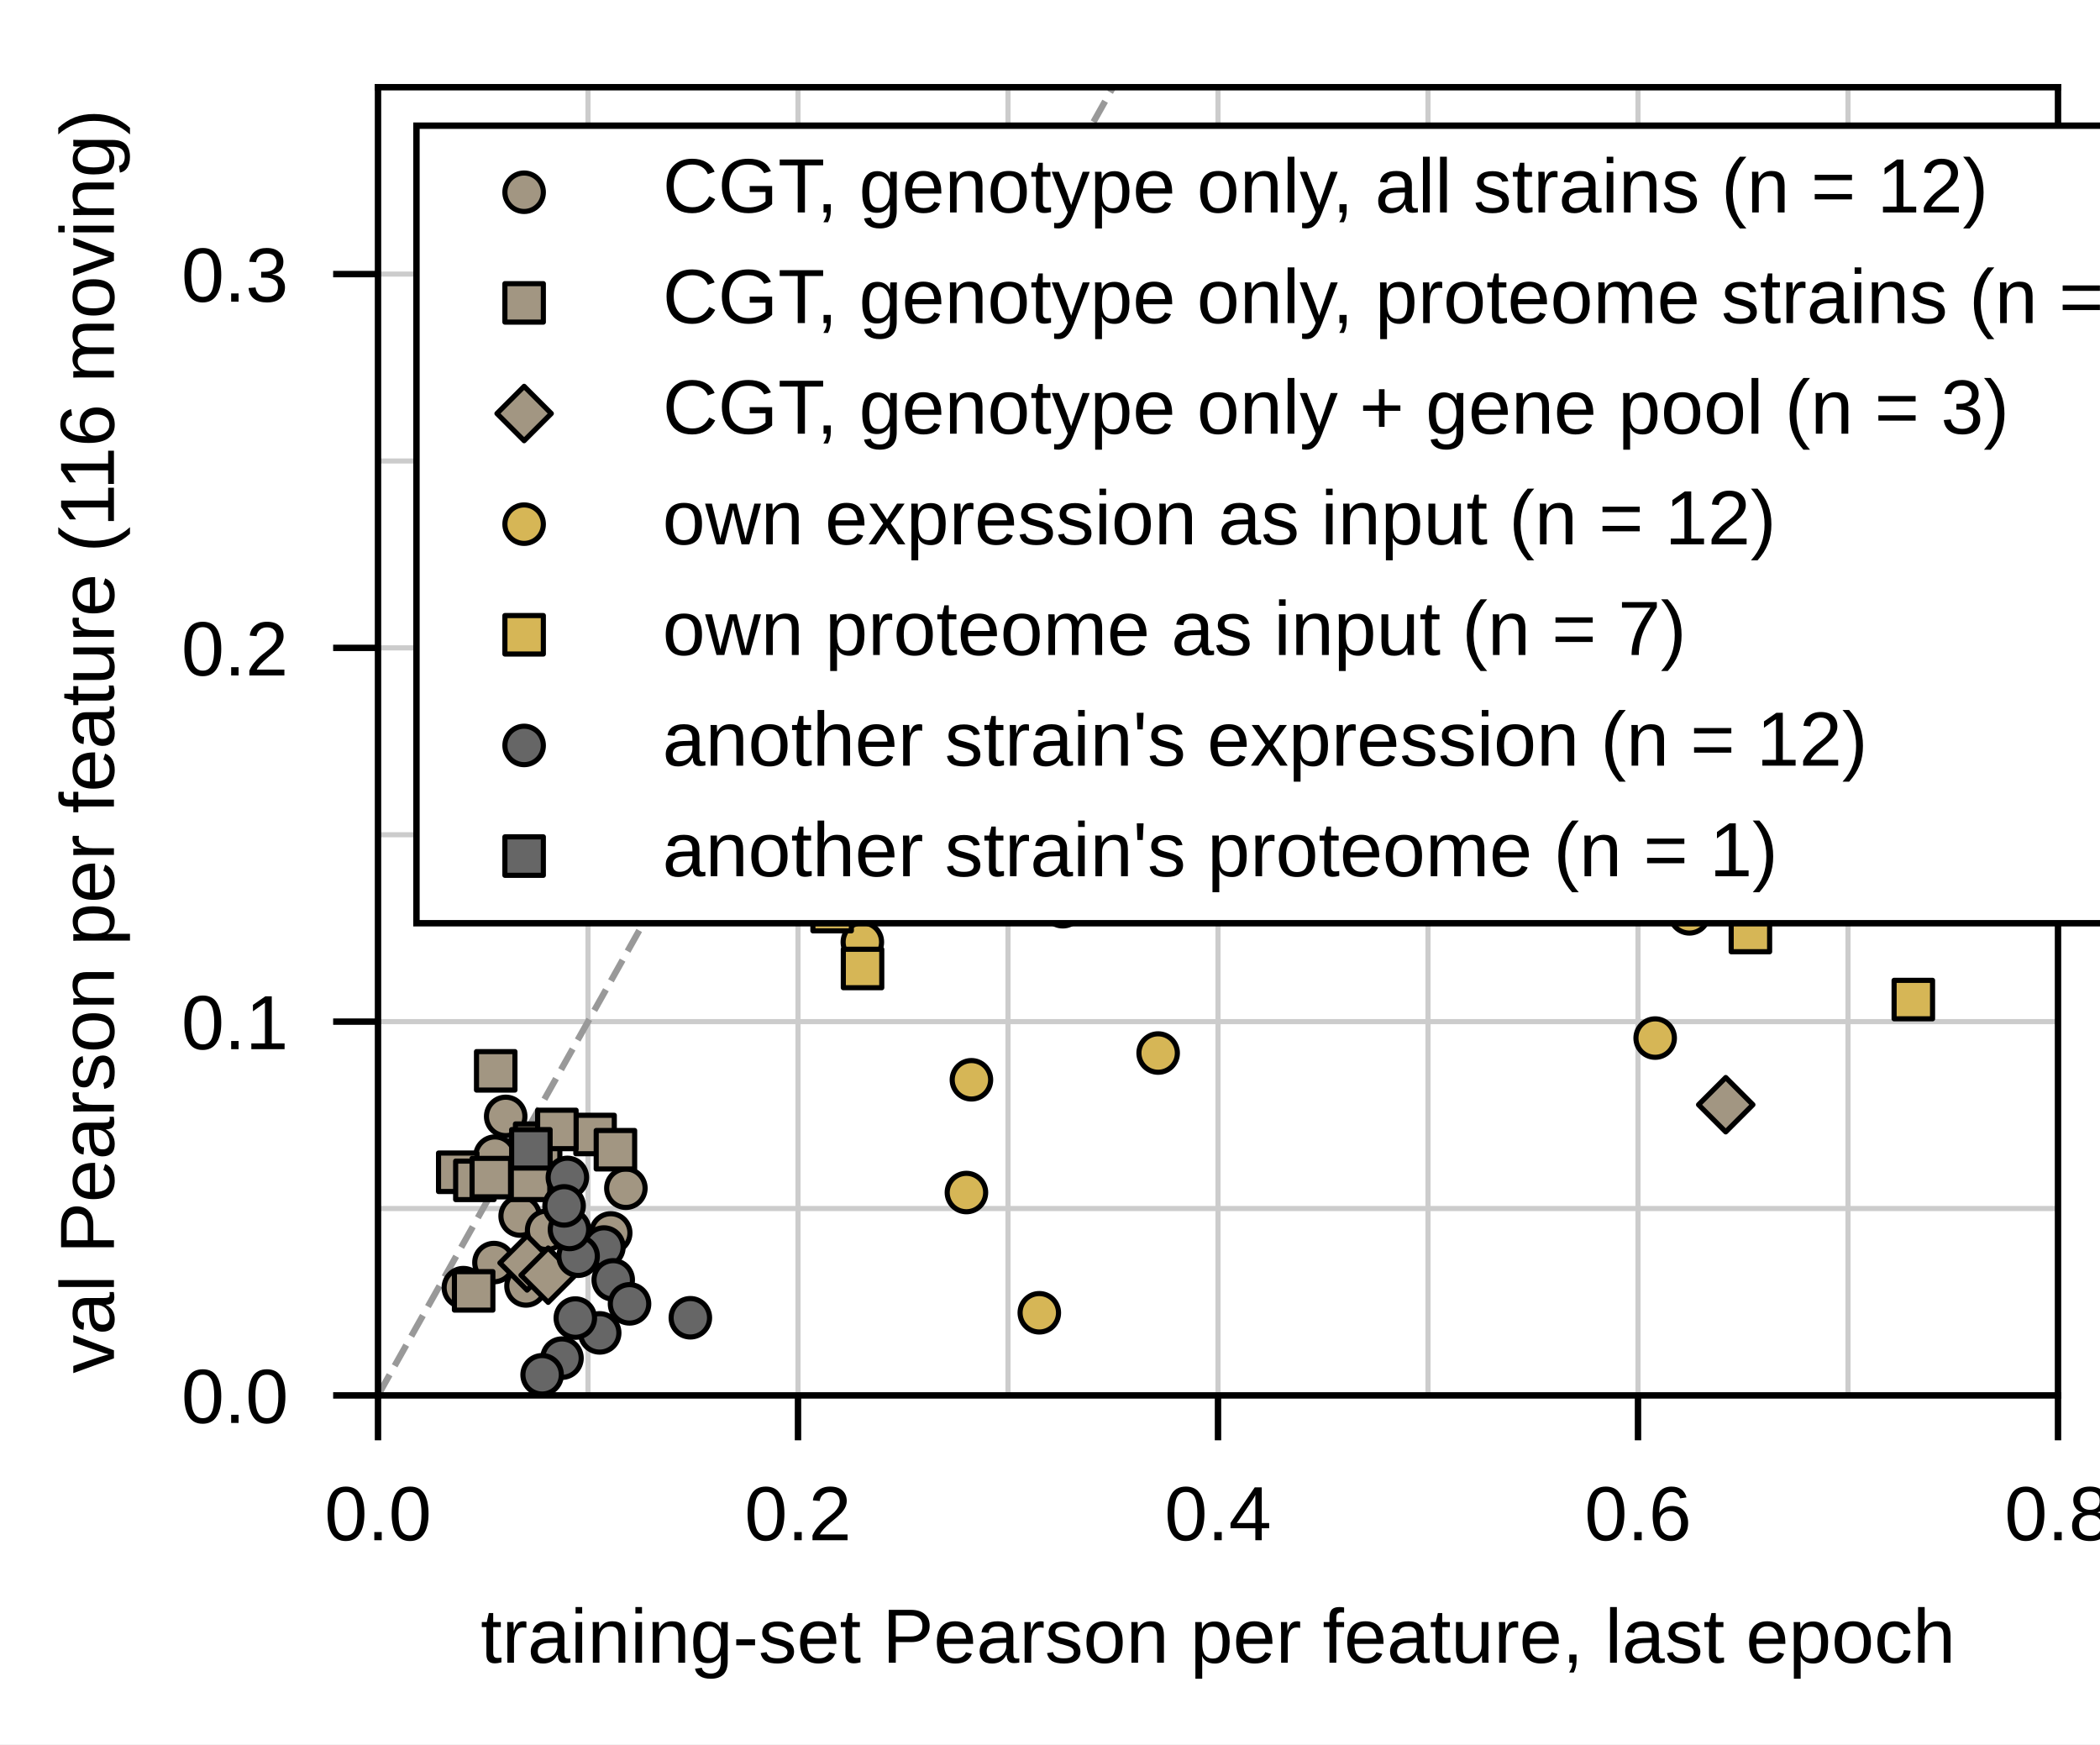
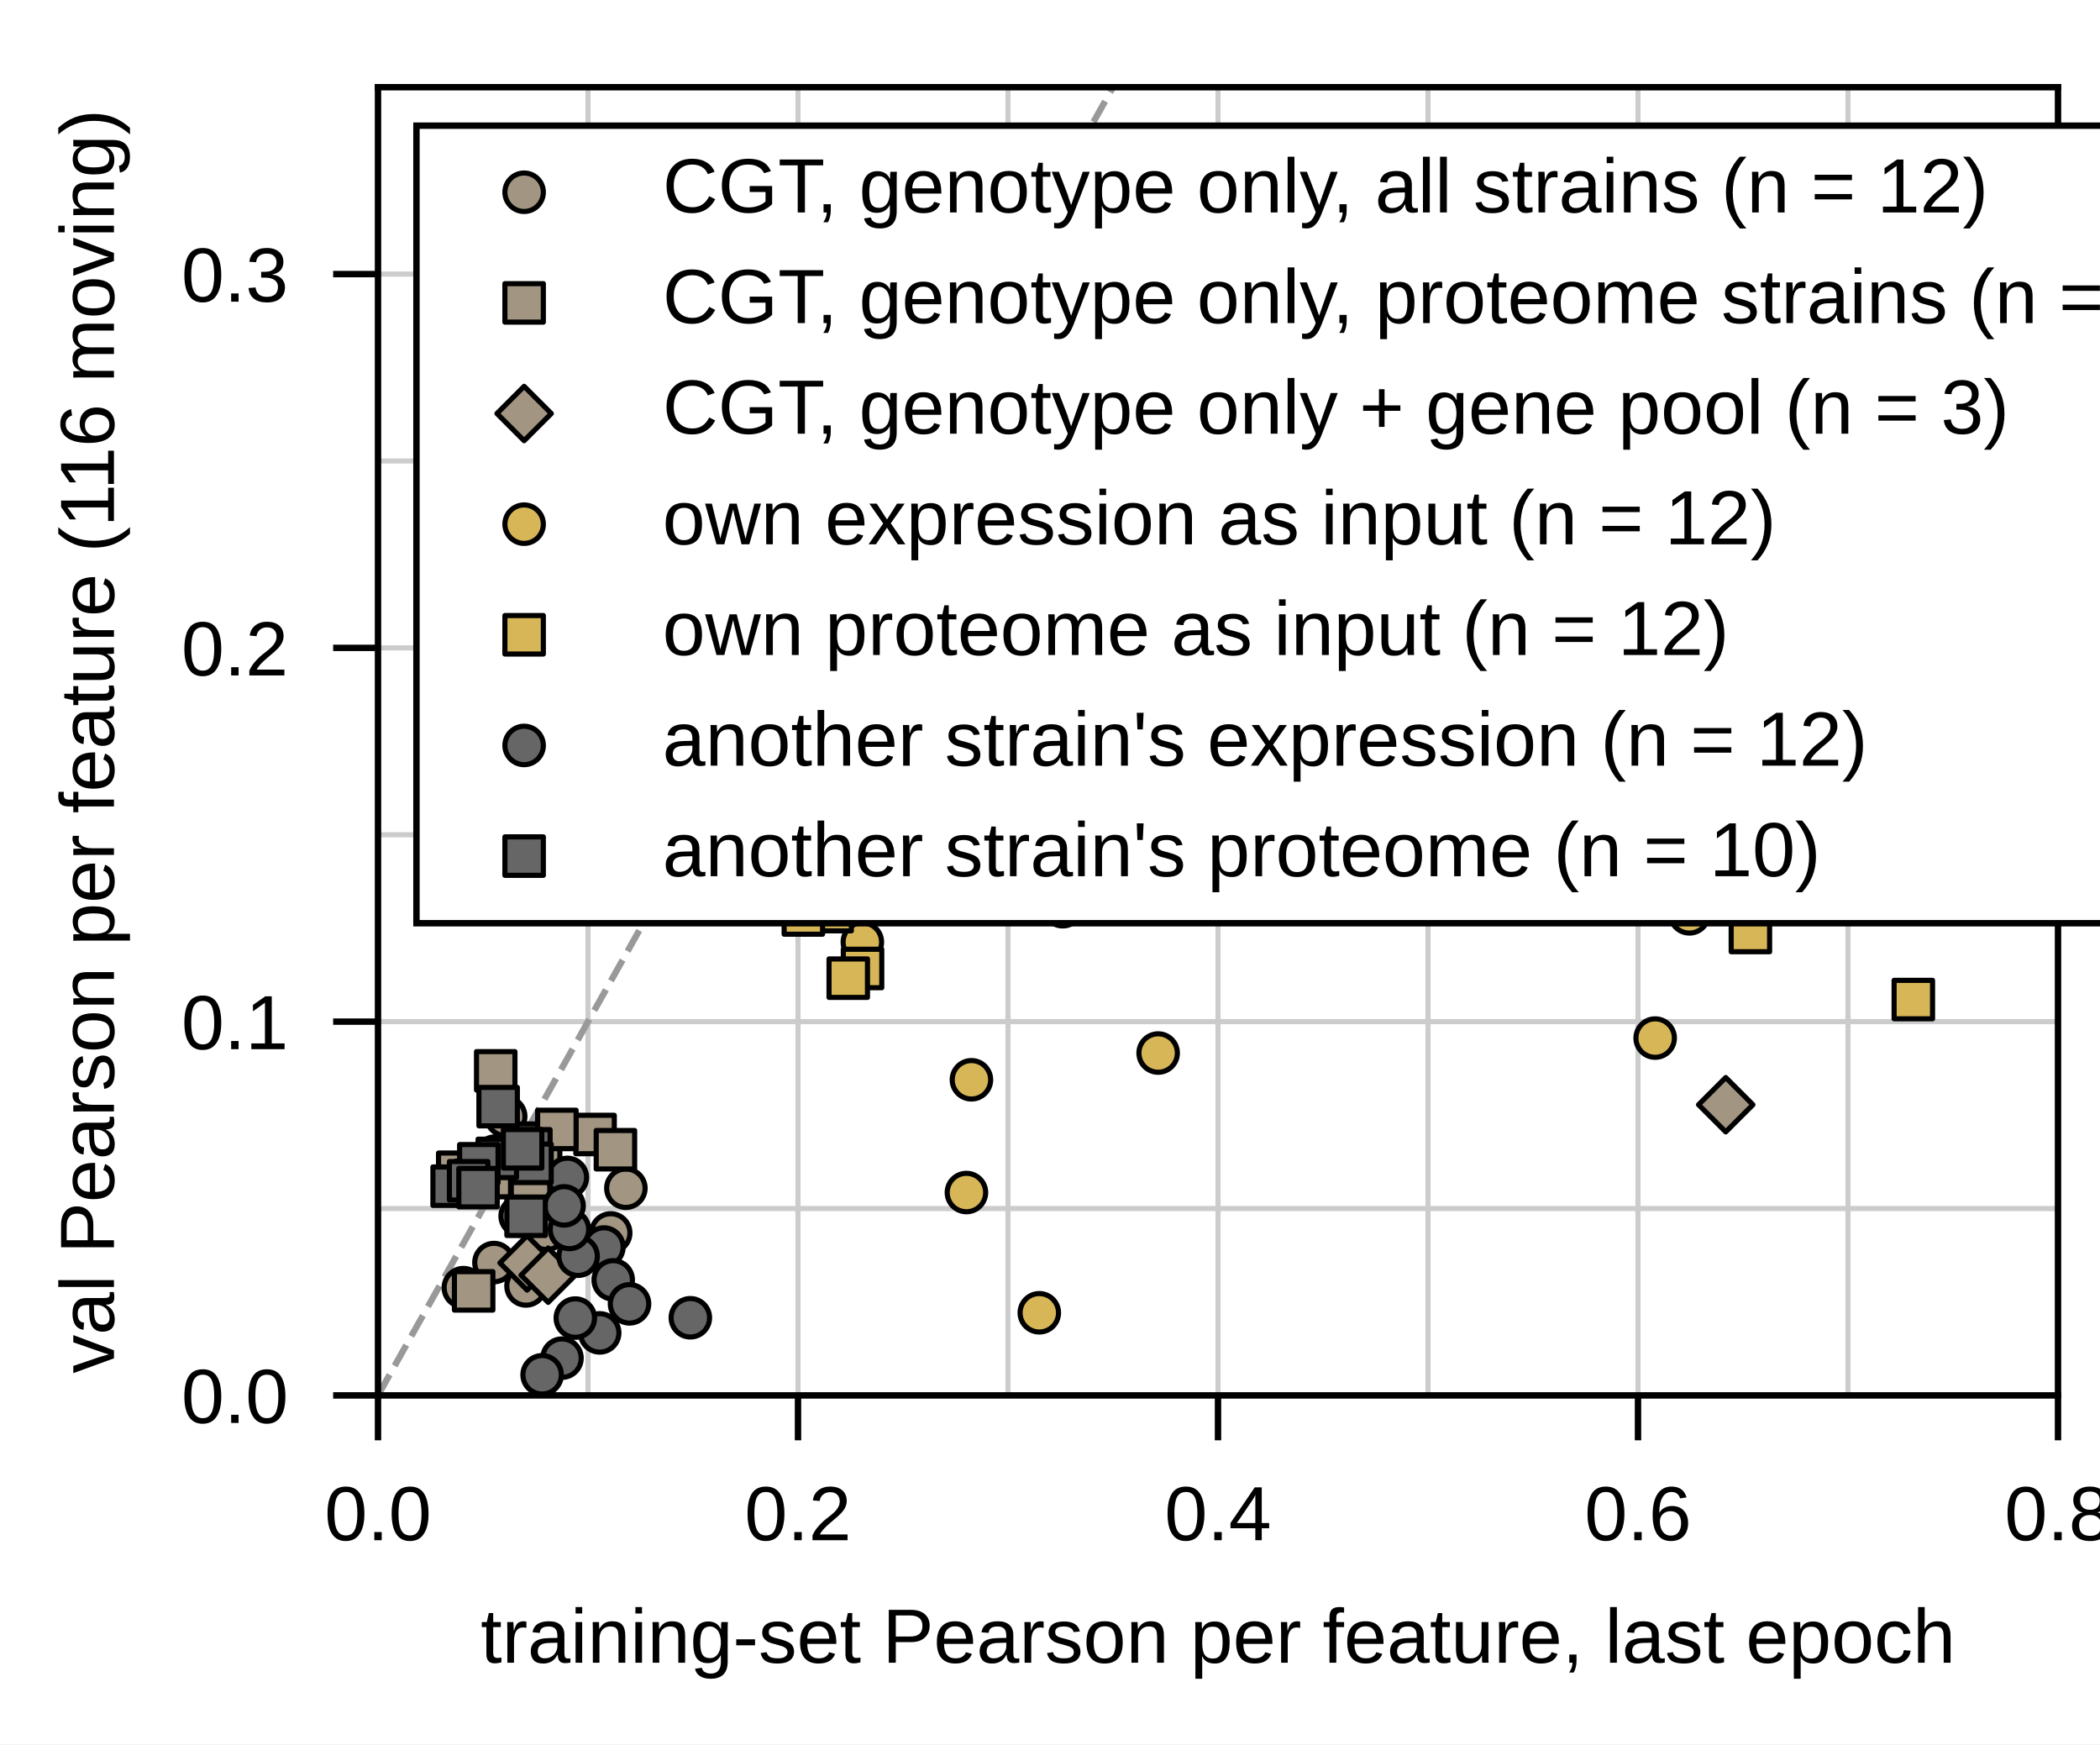
<svg xmlns="http://www.w3.org/2000/svg" xmlns:xlink="http://www.w3.org/1999/xlink" width="227.559" height="188.976" viewBox="0 0 227.559 188.976" version="1.1">
  <g transform="scale(1.388889)">
    <defs>
      <style type="text/css">*{stroke-linejoin: round; stroke-linecap: butt}</style>
    </defs>
    <g id="figure_1">
      <g id="patch_1">
        <path d="M 0 136.063  L 163.843 136.063  L 163.843 0  L 0 0  z " style="fill: #ffffff" />
      </g>
      <g id="axes_1">
        <g id="patch_2">
          <path d="M 29.492 108.85  L 160.566 108.85  L 160.566 6.803  L 29.492 6.803  z " style="fill: #ffffff" />
        </g>
        <g id="matplotlib.axis_1">
          <g id="xtick_1">
            <g id="line2d_1">
              <path d="M 29.492 108.85  L 29.492 6.803  " clip-path="url(#p5cf5cbe542)" style="fill: none; stroke: #cccccc; stroke-width: 0.4; stroke-linecap: square" />
            </g>
            <g id="line2d_2">
              <defs>
                <path id="m180b579c6a" d="M 0 0  L 0 3.5  " style="stroke: #000000; stroke-width: 0.5" />
              </defs>
              <g>
                <use xlink:href="#m180b579c6a" x="29.492" y="108.85" style="stroke: #000000; stroke-width: 0.5" />
              </g>
            </g>
            <g id="text_1">
              <text style="font-size: 6px; font-family: 'Arial'; text-anchor: middle" x="29.492" y="120.145" transform="rotate(-0 29.49165 120.1451)">0.0</text>
            </g>
          </g>
          <g id="xtick_2">
            <g id="line2d_3">
              <path d="M 62.26 108.85  L 62.26 6.803  " clip-path="url(#p5cf5cbe542)" style="fill: none; stroke: #cccccc; stroke-width: 0.4; stroke-linecap: square" />
            </g>
            <g id="line2d_4">
              <g>
                <use xlink:href="#m180b579c6a" x="62.26" y="108.85" style="stroke: #000000; stroke-width: 0.5" />
              </g>
            </g>
            <g id="text_2">
              <text style="font-size: 6px; font-family: 'Arial'; text-anchor: middle" x="62.26" y="120.145" transform="rotate(-0 62.26016 120.1451)">0.2</text>
            </g>
          </g>
          <g id="xtick_3">
            <g id="line2d_5">
              <path d="M 95.029 108.85  L 95.029 6.803  " clip-path="url(#p5cf5cbe542)" style="fill: none; stroke: #cccccc; stroke-width: 0.4; stroke-linecap: square" />
            </g>
            <g id="line2d_6">
              <g>
                <use xlink:href="#m180b579c6a" x="95.029" y="108.85" style="stroke: #000000; stroke-width: 0.5" />
              </g>
            </g>
            <g id="text_3">
              <text style="font-size: 6px; font-family: 'Arial'; text-anchor: middle" x="95.029" y="120.145" transform="rotate(-0 95.02866 120.1451)">0.4</text>
            </g>
          </g>
          <g id="xtick_4">
            <g id="line2d_7">
              <path d="M 127.797 108.85  L 127.797 6.803  " clip-path="url(#p5cf5cbe542)" style="fill: none; stroke: #cccccc; stroke-width: 0.4; stroke-linecap: square" />
            </g>
            <g id="line2d_8">
              <g>
                <use xlink:href="#m180b579c6a" x="127.797" y="108.85" style="stroke: #000000; stroke-width: 0.5" />
              </g>
            </g>
            <g id="text_4">
              <text style="font-size: 6px; font-family: 'Arial'; text-anchor: middle" x="127.797" y="120.145" transform="rotate(-0 127.7972 120.1451)">0.6</text>
            </g>
          </g>
          <g id="xtick_5">
            <g id="line2d_9">
              <path d="M 160.566 108.85  L 160.566 6.803  " clip-path="url(#p5cf5cbe542)" style="fill: none; stroke: #cccccc; stroke-width: 0.4; stroke-linecap: square" />
            </g>
            <g id="line2d_10">
              <g>
                <use xlink:href="#m180b579c6a" x="160.566" y="108.85" style="stroke: #000000; stroke-width: 0.5" />
              </g>
            </g>
            <g id="text_5">
              <text style="font-size: 6px; font-family: 'Arial'; text-anchor: middle" x="160.566" y="120.145" transform="rotate(-0 160.5657 120.1451)">0.8</text>
            </g>
          </g>
          <g id="xtick_6">
            <g id="line2d_11">
              <path d="M 45.876 108.85  L 45.876 6.803  " clip-path="url(#p5cf5cbe542)" style="fill: none; stroke: #cccccc; stroke-width: 0.4; stroke-linecap: square" />
            </g>
            <g id="line2d_12" />
          </g>
          <g id="xtick_7">
            <g id="line2d_13">
              <path d="M 78.644 108.85  L 78.644 6.803  " clip-path="url(#p5cf5cbe542)" style="fill: none; stroke: #cccccc; stroke-width: 0.4; stroke-linecap: square" />
            </g>
            <g id="line2d_14" />
          </g>
          <g id="xtick_8">
            <g id="line2d_15">
              <path d="M 111.413 108.85  L 111.413 6.803  " clip-path="url(#p5cf5cbe542)" style="fill: none; stroke: #cccccc; stroke-width: 0.4; stroke-linecap: square" />
            </g>
            <g id="line2d_16" />
          </g>
          <g id="xtick_9">
            <g id="line2d_17">
              <path d="M 144.181 108.85  L 144.181 6.803  " clip-path="url(#p5cf5cbe542)" style="fill: none; stroke: #cccccc; stroke-width: 0.4; stroke-linecap: square" />
            </g>
            <g id="line2d_18" />
          </g>
          <g id="text_6">
            <text style="font-size: 6px; font-family: 'Arial'; text-anchor: middle" x="95.029" y="129.705" transform="rotate(-0 95.02866 129.7054)">training-set Pearson per feature, last epoch</text>
          </g>
        </g>
        <g id="matplotlib.axis_2">
          <g id="ytick_1">
            <g id="line2d_19">
              <path d="M 29.492 108.85  L 160.566 108.85  " clip-path="url(#p5cf5cbe542)" style="fill: none; stroke: #cccccc; stroke-width: 0.4; stroke-linecap: square" />
            </g>
            <g id="line2d_20">
              <defs>
                <path id="med4c885ef7" d="M 0 0  L -3.5 0  " style="stroke: #000000; stroke-width: 0.5" />
              </defs>
              <g>
                <use xlink:href="#med4c885ef7" x="29.492" y="108.85" style="stroke: #000000; stroke-width: 0.5" />
              </g>
            </g>
            <g id="text_7">
              <text style="font-size: 6px; font-family: 'Arial'; text-anchor: end" x="22.492" y="110.998" transform="rotate(-0 22.49165 110.9977)">0.0</text>
            </g>
          </g>
          <g id="ytick_2">
            <g id="line2d_21">
              <path d="M 29.492 79.694  L 160.566 79.694  " clip-path="url(#p5cf5cbe542)" style="fill: none; stroke: #cccccc; stroke-width: 0.4; stroke-linecap: square" />
            </g>
            <g id="line2d_22">
              <g>
                <use xlink:href="#med4c885ef7" x="29.492" y="79.694" style="stroke: #000000; stroke-width: 0.5" />
              </g>
            </g>
            <g id="text_8">
              <text style="font-size: 6px; font-family: 'Arial'; text-anchor: end" x="22.492" y="81.841" transform="rotate(-0 22.49165 81.84138)">0.1</text>
            </g>
          </g>
          <g id="ytick_3">
            <g id="line2d_23">
              <path d="M 29.492 50.538  L 160.566 50.538  " clip-path="url(#p5cf5cbe542)" style="fill: none; stroke: #cccccc; stroke-width: 0.4; stroke-linecap: square" />
            </g>
            <g id="line2d_24">
              <g>
                <use xlink:href="#med4c885ef7" x="29.492" y="50.538" style="stroke: #000000; stroke-width: 0.5" />
              </g>
            </g>
            <g id="text_9">
              <text style="font-size: 6px; font-family: 'Arial'; text-anchor: end" x="22.492" y="52.685" transform="rotate(-0 22.49165 52.68503)">0.2</text>
            </g>
          </g>
          <g id="ytick_4">
            <g id="line2d_25">
              <path d="M 29.492 21.381  L 160.566 21.381  " clip-path="url(#p5cf5cbe542)" style="fill: none; stroke: #cccccc; stroke-width: 0.4; stroke-linecap: square" />
            </g>
            <g id="line2d_26">
              <g>
                <use xlink:href="#med4c885ef7" x="29.492" y="21.381" style="stroke: #000000; stroke-width: 0.5" />
              </g>
            </g>
            <g id="text_10">
              <text style="font-size: 6px; font-family: 'Arial'; text-anchor: end" x="22.492" y="23.529" transform="rotate(-0 22.49165 23.52867)">0.3</text>
            </g>
          </g>
          <g id="ytick_5">
            <g id="line2d_27">
              <path d="M 29.492 94.272  L 160.566 94.272  " clip-path="url(#p5cf5cbe542)" style="fill: none; stroke: #cccccc; stroke-width: 0.4; stroke-linecap: square" />
            </g>
            <g id="line2d_28" />
          </g>
          <g id="ytick_6">
            <g id="line2d_29">
              <path d="M 29.492 65.116  L 160.566 65.116  " clip-path="url(#p5cf5cbe542)" style="fill: none; stroke: #cccccc; stroke-width: 0.4; stroke-linecap: square" />
            </g>
            <g id="line2d_30" />
          </g>
          <g id="ytick_7">
            <g id="line2d_31">
              <path d="M 29.492 35.96  L 160.566 35.96  " clip-path="url(#p5cf5cbe542)" style="fill: none; stroke: #cccccc; stroke-width: 0.4; stroke-linecap: square" />
            </g>
            <g id="line2d_32" />
          </g>
          <g id="ytick_8">
            <g id="line2d_33">
              <path d="M 29.492 6.803  L 160.566 6.803  " clip-path="url(#p5cf5cbe542)" style="fill: none; stroke: #cccccc; stroke-width: 0.4; stroke-linecap: square" />
            </g>
            <g id="line2d_34" />
          </g>
          <g id="text_11">
            <text style="font-size: 6px; font-family: 'Arial'; text-anchor: middle" x="8.889" y="57.827" transform="rotate(-90 8.888841 57.82677)">val Pearson per feature (116 moving)</text>
          </g>
        </g>
        <g id="line2d_35">
          <path d="M 29.492 108.85  L 91.221 -1  " clip-path="url(#p5cf5cbe542)" style="fill: none; stroke-dasharray: 1.85,0.8; stroke-dashoffset: 0; stroke: #999999; stroke-width: 0.5" />
        </g>
        <g id="patch_3">
          <path d="M 29.492 108.85  L 29.492 6.803  " style="fill: none; stroke: #000000; stroke-width: 0.5; stroke-linejoin: miter; stroke-linecap: square" />
        </g>
        <g id="patch_4">
          <path d="M 160.566 108.85  L 160.566 6.803  " style="fill: none; stroke: #000000; stroke-width: 0.5; stroke-linejoin: miter; stroke-linecap: square" />
        </g>
        <g id="patch_5">
          <path d="M 29.492 108.85  L 160.566 108.85  " style="fill: none; stroke: #000000; stroke-width: 0.5; stroke-linejoin: miter; stroke-linecap: square" />
        </g>
        <g id="patch_6">
          <path d="M 29.492 6.803  L 160.566 6.803  " style="fill: none; stroke: #000000; stroke-width: 0.5; stroke-linejoin: miter; stroke-linecap: square" />
        </g>
        <g id="PathCollection_1">
          <defs>
            <path id="m80b8bd8258" d="M 0 1.5  C 0.398 1.5 0.779 1.342 1.061 1.061  C 1.342 0.779 1.5 0.398 1.5 0  C 1.5 -0.398 1.342 -0.779 1.061 -1.061  C 0.779 -1.342 0.398 -1.5 0 -1.5  C -0.398 -1.5 -0.779 -1.342 -1.061 -1.061  C -1.342 -0.779 -1.5 -0.398 -1.5 0  C -1.5 0.398 -1.342 0.779 -1.061 1.061  C -0.779 1.342 -0.398 1.5 0 1.5  z " style="stroke: #000000; stroke-width: 0.4" />
          </defs>
          <g clip-path="url(#p5cf5cbe542)">
            <use xlink:href="#m80b8bd8258" x="40.794" y="98.976" style="fill: #a29682; stroke: #000000; stroke-width: 0.4" />
            <use xlink:href="#m80b8bd8258" x="41.039" y="100.311" style="fill: #a29682; stroke: #000000; stroke-width: 0.4" />
            <use xlink:href="#m80b8bd8258" x="41.52" y="98.393" style="fill: #a29682; stroke: #000000; stroke-width: 0.4" />
            <use xlink:href="#m80b8bd8258" x="40.673" y="90.189" style="fill: #a29682; stroke: #000000; stroke-width: 0.4" />
            <use xlink:href="#m80b8bd8258" x="40.582" y="94.859" style="fill: #a29682; stroke: #000000; stroke-width: 0.4" />
            <use xlink:href="#m80b8bd8258" x="38.618" y="90.185" style="fill: #a29682; stroke: #000000; stroke-width: 0.4" />
            <use xlink:href="#m80b8bd8258" x="36.151" y="100.444" style="fill: #a29682; stroke: #000000; stroke-width: 0.4" />
            <use xlink:href="#m80b8bd8258" x="48.831" y="92.688" style="fill: #a29682; stroke: #000000; stroke-width: 0.4" />
            <use xlink:href="#m80b8bd8258" x="47.648" y="96.177" style="fill: #a29682; stroke: #000000; stroke-width: 0.4" />
            <use xlink:href="#m80b8bd8258" x="39.454" y="87.086" style="fill: #a29682; stroke: #000000; stroke-width: 0.4" />
            <use xlink:href="#m80b8bd8258" x="42.648" y="95.972" style="fill: #a29682; stroke: #000000; stroke-width: 0.4" />
            <use xlink:href="#m80b8bd8258" x="38.539" y="98.487" style="fill: #a29682; stroke: #000000; stroke-width: 0.4" />
          </g>
        </g>
        <g id="PathCollection_2">
          <defs>
            <path id="mecf9f7ef9b" d="M -1.5 1.5  L 1.5 1.5  L 1.5 -1.5  L -1.5 -1.5  z " style="stroke: #000000; stroke-width: 0.4" />
          </defs>
          <g clip-path="url(#p5cf5cbe542)">
            <use xlink:href="#mecf9f7ef9b" x="46.427" y="88.498" style="fill: #a29682; stroke: #000000; stroke-width: 0.4" />
            <use xlink:href="#mecf9f7ef9b" x="48.016" y="89.686" style="fill: #a29682; stroke: #000000; stroke-width: 0.4" />
            <use xlink:href="#mecf9f7ef9b" x="41.714" y="89.174" style="fill: #a29682; stroke: #000000; stroke-width: 0.4" />
            <use xlink:href="#mecf9f7ef9b" x="42.179" y="90.885" style="fill: #a29682; stroke: #000000; stroke-width: 0.4" />
            <use xlink:href="#mecf9f7ef9b" x="35.714" y="91.444" style="fill: #a29682; stroke: #000000; stroke-width: 0.4" />
            <use xlink:href="#mecf9f7ef9b" x="43.447" y="88.103" style="fill: #a29682; stroke: #000000; stroke-width: 0.4" />
            <use xlink:href="#mecf9f7ef9b" x="122.145" y="64.427" style="fill: #a29682; stroke: #000000; stroke-width: 0.4" />
            <use xlink:href="#mecf9f7ef9b" x="38.676" y="83.532" style="fill: #a29682; stroke: #000000; stroke-width: 0.4" />
            <use xlink:href="#mecf9f7ef9b" x="41.394" y="92.074" style="fill: #a29682; stroke: #000000; stroke-width: 0.4" />
            <use xlink:href="#mecf9f7ef9b" x="37.05" y="92.075" style="fill: #a29682; stroke: #000000; stroke-width: 0.4" />
            <use xlink:href="#mecf9f7ef9b" x="36.954" y="100.696" style="fill: #a29682; stroke: #000000; stroke-width: 0.4" />
            <use xlink:href="#mecf9f7ef9b" x="38.332" y="91.86" style="fill: #a29682; stroke: #000000; stroke-width: 0.4" />
          </g>
        </g>
        <g id="PathCollection_3">
          <defs>
            <path id="m106c1d9879" d="M -0 2.121  L 2.121 0  L 0 -2.121  L -2.121 -0  z " style="stroke: #000000; stroke-width: 0.4" />
          </defs>
          <g clip-path="url(#p5cf5cbe542)">
            <use xlink:href="#m106c1d9879" x="41.124" y="98.515" style="fill: #a29682; stroke: #000000; stroke-width: 0.4" />
            <use xlink:href="#m106c1d9879" x="134.642" y="86.174" style="fill: #a29682; stroke: #000000; stroke-width: 0.4" />
            <use xlink:href="#m106c1d9879" x="42.768" y="99.472" style="fill: #a29682; stroke: #000000; stroke-width: 0.4" />
          </g>
        </g>
        <g id="PathCollection_4">
          <defs>
            <path id="m917011b21c" d="M 0 1.5  C 0.398 1.5 0.779 1.342 1.061 1.061  C 1.342 0.779 1.5 0.398 1.5 0  C 1.5 -0.398 1.342 -0.779 1.061 -1.061  C 0.779 -1.342 0.398 -1.5 0 -1.5  C -0.398 -1.5 -0.779 -1.342 -1.061 -1.061  C -1.342 -0.779 -1.5 -0.398 -1.5 0  C -1.5 0.398 -1.342 0.779 -1.061 1.061  C -0.779 1.342 -0.398 1.5 0 1.5  z " style="stroke: #000000; stroke-width: 0.4" />
          </defs>
          <g clip-path="url(#p5cf5cbe542)">
            <use xlink:href="#m917011b21c" x="82.918" y="70.73" style="fill: #d6b656; stroke: #000000; stroke-width: 0.4" />
            <use xlink:href="#m917011b21c" x="90.359" y="82.143" style="fill: #d6b656; stroke: #000000; stroke-width: 0.4" />
            <use xlink:href="#m917011b21c" x="62.13" y="25.842" style="fill: #d6b656; stroke: #000000; stroke-width: 0.4" />
            <use xlink:href="#m917011b21c" x="81.087" y="102.405" style="fill: #d6b656; stroke: #000000; stroke-width: 0.4" />
            <use xlink:href="#m917011b21c" x="69.122" y="58.067" style="fill: #d6b656; stroke: #000000; stroke-width: 0.4" />
            <use xlink:href="#m917011b21c" x="129.137" y="80.976" style="fill: #d6b656; stroke: #000000; stroke-width: 0.4" />
            <use xlink:href="#m917011b21c" x="75.791" y="84.23" style="fill: #d6b656; stroke: #000000; stroke-width: 0.4" />
            <use xlink:href="#m917011b21c" x="131.808" y="71.285" style="fill: #d6b656; stroke: #000000; stroke-width: 0.4" />
            <use xlink:href="#m917011b21c" x="79.202" y="68.934" style="fill: #d6b656; stroke: #000000; stroke-width: 0.4" />
            <use xlink:href="#m917011b21c" x="75.401" y="93.025" style="fill: #d6b656; stroke: #000000; stroke-width: 0.4" />
            <use xlink:href="#m917011b21c" x="67.281" y="73.486" style="fill: #d6b656; stroke: #000000; stroke-width: 0.4" />
            <use xlink:href="#m917011b21c" x="79.839" y="69.767" style="fill: #d6b656; stroke: #000000; stroke-width: 0.4" />
          </g>
        </g>
        <g id="PathCollection_5">
          <defs>
            <path id="m6f043c55d8" d="M -1.5 1.5  L 1.5 1.5  L 1.5 -1.5  L -1.5 -1.5  z " style="stroke: #000000; stroke-width: 0.4" />
          </defs>
          <g clip-path="url(#p5cf5cbe542)">
            <use xlink:href="#m6f043c55d8" x="110.318" y="59.08" style="fill: #d6b656; stroke: #000000; stroke-width: 0.4" />
            <use xlink:href="#m6f043c55d8" x="149.278" y="77.972" style="fill: #d6b656; stroke: #000000; stroke-width: 0.4" />
            <use xlink:href="#m6f043c55d8" x="136.567" y="72.741" style="fill: #d6b656; stroke: #000000; stroke-width: 0.4" />
            <use xlink:href="#m6f043c55d8" x="67.296" y="75.548" style="fill: #d6b656; stroke: #000000; stroke-width: 0.4" />
            <use xlink:href="#m6f043c55d8" x="122.2" y="53.548" style="fill: #d6b656; stroke: #000000; stroke-width: 0.4" />
            <use xlink:href="#m6f043c55d8" x="64.923" y="71.112" style="fill: #d6b656; stroke: #000000; stroke-width: 0.4" />
            <use xlink:href="#m6f043c55d8" x="142.74" y="63.404" style="fill: #d6b656; stroke: #000000; stroke-width: 0.4" />
+             <use xlink:href="#m6f043c55d8" x="66.274" y="62.702" style="fill: #d6b656; stroke: #000000; stroke-width: 0.4" />
+             <use xlink:href="#m6f043c55d8" x="106.147" y="59.143" style="fill: #d6b656; stroke: #000000; stroke-width: 0.4" />
+             <use xlink:href="#m6f043c55d8" x="62.678" y="71.374" style="fill: #d6b656; stroke: #000000; stroke-width: 0.4" />
+             <use xlink:href="#m6f043c55d8" x="109.023" y="54.968" style="fill: #d6b656; stroke: #000000; stroke-width: 0.4" />
+             <use xlink:href="#m6f043c55d8" x="66.181" y="76.303" style="fill: #d6b656; stroke: #000000; stroke-width: 0.4" />
          </g>
        </g>
        <g id="PathCollection_6">
          <defs>
            <path id="m61edcc9f92" d="M 0 1.5  C 0.398 1.5 0.779 1.342 1.061 1.061  C 1.342 0.779 1.5 0.398 1.5 0  C 1.5 -0.398 1.342 -0.779 1.061 -1.061  C 0.779 -1.342 0.398 -1.5 0 -1.5  C -0.398 -1.5 -0.779 -1.342 -1.061 -1.061  C -1.342 -0.779 -1.5 -0.398 -1.5 0  C -1.5 0.398 -1.342 0.779 -1.061 1.061  C -0.779 1.342 -0.398 1.5 0 1.5  z " style="stroke: #000000; stroke-width: 0.4" />
          </defs>
          <g clip-path="url(#p5cf5cbe542)">
            <use xlink:href="#m61edcc9f92" x="53.861" y="102.794" style="fill: #666666; stroke: #000000; stroke-width: 0.4" />
            <use xlink:href="#m61edcc9f92" x="46.788" y="103.973" style="fill: #666666; stroke: #000000; stroke-width: 0.4" />
            <use xlink:href="#m61edcc9f92" x="44.267" y="91.845" style="fill: #666666; stroke: #000000; stroke-width: 0.4" />
            <use xlink:href="#m61edcc9f92" x="43.846" y="105.943" style="fill: #666666; stroke: #000000; stroke-width: 0.4" />
            <use xlink:href="#m61edcc9f92" x="47.118" y="97.276" style="fill: #666666; stroke: #000000; stroke-width: 0.4" />
            <use xlink:href="#m61edcc9f92" x="47.843" y="99.839" style="fill: #666666; stroke: #000000; stroke-width: 0.4" />
            <use xlink:href="#m61edcc9f92" x="45.105" y="97.992" style="fill: #666666; stroke: #000000; stroke-width: 0.4" />
            <use xlink:href="#m61edcc9f92" x="44.43" y="95.905" style="fill: #666666; stroke: #000000; stroke-width: 0.4" />
            <use xlink:href="#m61edcc9f92" x="44.01" y="94.066" style="fill: #666666; stroke: #000000; stroke-width: 0.4" />
            <use xlink:href="#m61edcc9f92" x="42.297" y="107.242" style="fill: #666666; stroke: #000000; stroke-width: 0.4" />
            <use xlink:href="#m61edcc9f92" x="44.887" y="102.817" style="fill: #666666; stroke: #000000; stroke-width: 0.4" />
            <use xlink:href="#m61edcc9f92" x="49.116" y="101.708" style="fill: #666666; stroke: #000000; stroke-width: 0.4" />
          </g>
        </g>
        <g id="PathCollection_7">
          <defs>
            <path id="m11f423a8aa" d="M -1.5 1.5  L 1.5 1.5  L 1.5 -1.5  L -1.5 -1.5  z " style="stroke: #000000; stroke-width: 0.4" />
          </defs>
          <g clip-path="url(#p5cf5cbe542)">
            <use xlink:href="#m11f423a8aa" x="41.419" y="89.617" style="fill: #666666; stroke: #000000; stroke-width: 0.4" />
+             <use xlink:href="#m11f423a8aa" x="41.507" y="90.747" style="fill: #666666; stroke: #000000; stroke-width: 0.4" />
+             <use xlink:href="#m11f423a8aa" x="38.798" y="90.361" style="fill: #666666; stroke: #000000; stroke-width: 0.4" />
+             <use xlink:href="#m11f423a8aa" x="37.359" y="90.781" style="fill: #666666; stroke: #000000; stroke-width: 0.4" />
+             <use xlink:href="#m11f423a8aa" x="35.276" y="92.53" style="fill: #666666; stroke: #000000; stroke-width: 0.4" />
+             <use xlink:href="#m11f423a8aa" x="40.773" y="89.613" style="fill: #666666; stroke: #000000; stroke-width: 0.4" />
+             <use xlink:href="#m11f423a8aa" x="41.046" y="94.877" style="fill: #666666; stroke: #000000; stroke-width: 0.4" />
+             <use xlink:href="#m11f423a8aa" x="38.865" y="86.324" style="fill: #666666; stroke: #000000; stroke-width: 0.4" />
+             <use xlink:href="#m11f423a8aa" x="36.563" y="92.106" style="fill: #666666; stroke: #000000; stroke-width: 0.4" />
+             <use xlink:href="#m11f423a8aa" x="37.297" y="92.643" style="fill: #666666; stroke: #000000; stroke-width: 0.4" />
          </g>
        </g>
        <g id="legend_1">
          <g id="patch_7">
            <path d="M 32.492 72.018  L 176.867 72.018  L 176.867 9.803  L 32.492 9.803  z " style="fill: #ffffff; stroke: #000000; stroke-width: 0.5; stroke-linejoin: miter" />
          </g>
          <g id="PathCollection_8">
            <g>
              <use xlink:href="#m80b8bd8258" x="40.892" y="14.996" style="fill: #a29682; stroke: #000000; stroke-width: 0.4" />
            </g>
          </g>
          <g id="text_12">
            <text style="font-size: 6px; font-family: 'Arial'; text-anchor: start" x="51.692" y="16.571" transform="rotate(-0 51.69165 16.57096)">CGT, genotype only, all strains (n = 12)</text>
          </g>
          <g id="PathCollection_9">
            <g>
              <use xlink:href="#mecf9f7ef9b" x="40.892" y="23.627" style="fill: #a29682; stroke: #000000; stroke-width: 0.4" />
            </g>
          </g>
          <g id="text_13">
            <text style="font-size: 6px; font-family: 'Arial'; text-anchor: start" x="51.692" y="25.202" transform="rotate(-0 51.69165 25.20159)">CGT, genotype only, proteome strains (n = 12)</text>
          </g>
          <g id="PathCollection_10">
            <g>
              <use xlink:href="#m106c1d9879" x="40.892" y="32.257" style="fill: #a29682; stroke: #000000; stroke-width: 0.4" />
            </g>
          </g>
          <g id="text_14">
            <text style="font-size: 6px; font-family: 'Arial'; text-anchor: start" x="51.692" y="33.832" transform="rotate(-0 51.69165 33.83221)">CGT, genotype only + gene pool (n = 3)</text>
          </g>
          <g id="PathCollection_11">
            <g>
              <use xlink:href="#m917011b21c" x="40.892" y="40.888" style="fill: #d6b656; stroke: #000000; stroke-width: 0.4" />
            </g>
          </g>
          <g id="text_15">
            <text style="font-size: 6px; font-family: 'Arial'; text-anchor: start" x="51.692" y="42.463" transform="rotate(-0 51.69165 42.46284)">own expression as input (n = 12)</text>
          </g>
          <g id="PathCollection_12">
            <g>
              <use xlink:href="#m6f043c55d8" x="40.892" y="49.518" style="fill: #d6b656; stroke: #000000; stroke-width: 0.4" />
            </g>
          </g>
          <g id="text_16">
-             <text style="font-size: 6px; font-family: 'Arial'; text-anchor: start" x="51.692" y="51.093" transform="rotate(-0 51.69165 51.09346)">own proteome as input (n = 7)</text>
+             <text style="font-size: 6px; font-family: 'Arial'; text-anchor: start" x="51.692" y="51.093" transform="rotate(-0 51.69165 51.09346)">own proteome as input (n = 12)</text>
          </g>
          <g id="PathCollection_13">
            <g>
              <use xlink:href="#m61edcc9f92" x="40.892" y="58.149" style="fill: #666666; stroke: #000000; stroke-width: 0.4" />
            </g>
          </g>
          <g id="text_17">
            <text style="font-size: 6px; font-family: 'Arial'; text-anchor: start" x="51.692" y="59.724" transform="rotate(-0 51.69165 59.72409)">another strain's expression (n = 12)</text>
          </g>
          <g id="PathCollection_14">
            <g>
              <use xlink:href="#m11f423a8aa" x="40.892" y="66.78" style="fill: #666666; stroke: #000000; stroke-width: 0.4" />
            </g>
          </g>
          <g id="text_18">
-             <text style="font-size: 6px; font-family: 'Arial'; text-anchor: start" x="51.692" y="68.355" transform="rotate(-0 51.69165 68.35471)">another strain's proteome (n = 1)</text>
+             <text style="font-size: 6px; font-family: 'Arial'; text-anchor: start" x="51.692" y="68.355" transform="rotate(-0 51.69165 68.35471)">another strain's proteome (n = 10)</text>
          </g>
        </g>
      </g>
    </g>
    <defs>
      <clipPath id="p5cf5cbe542">
        <rect x="29.492" y="6.803" width="131.074" height="102.047" />
      </clipPath>
    </defs>
  </g>
</svg>
